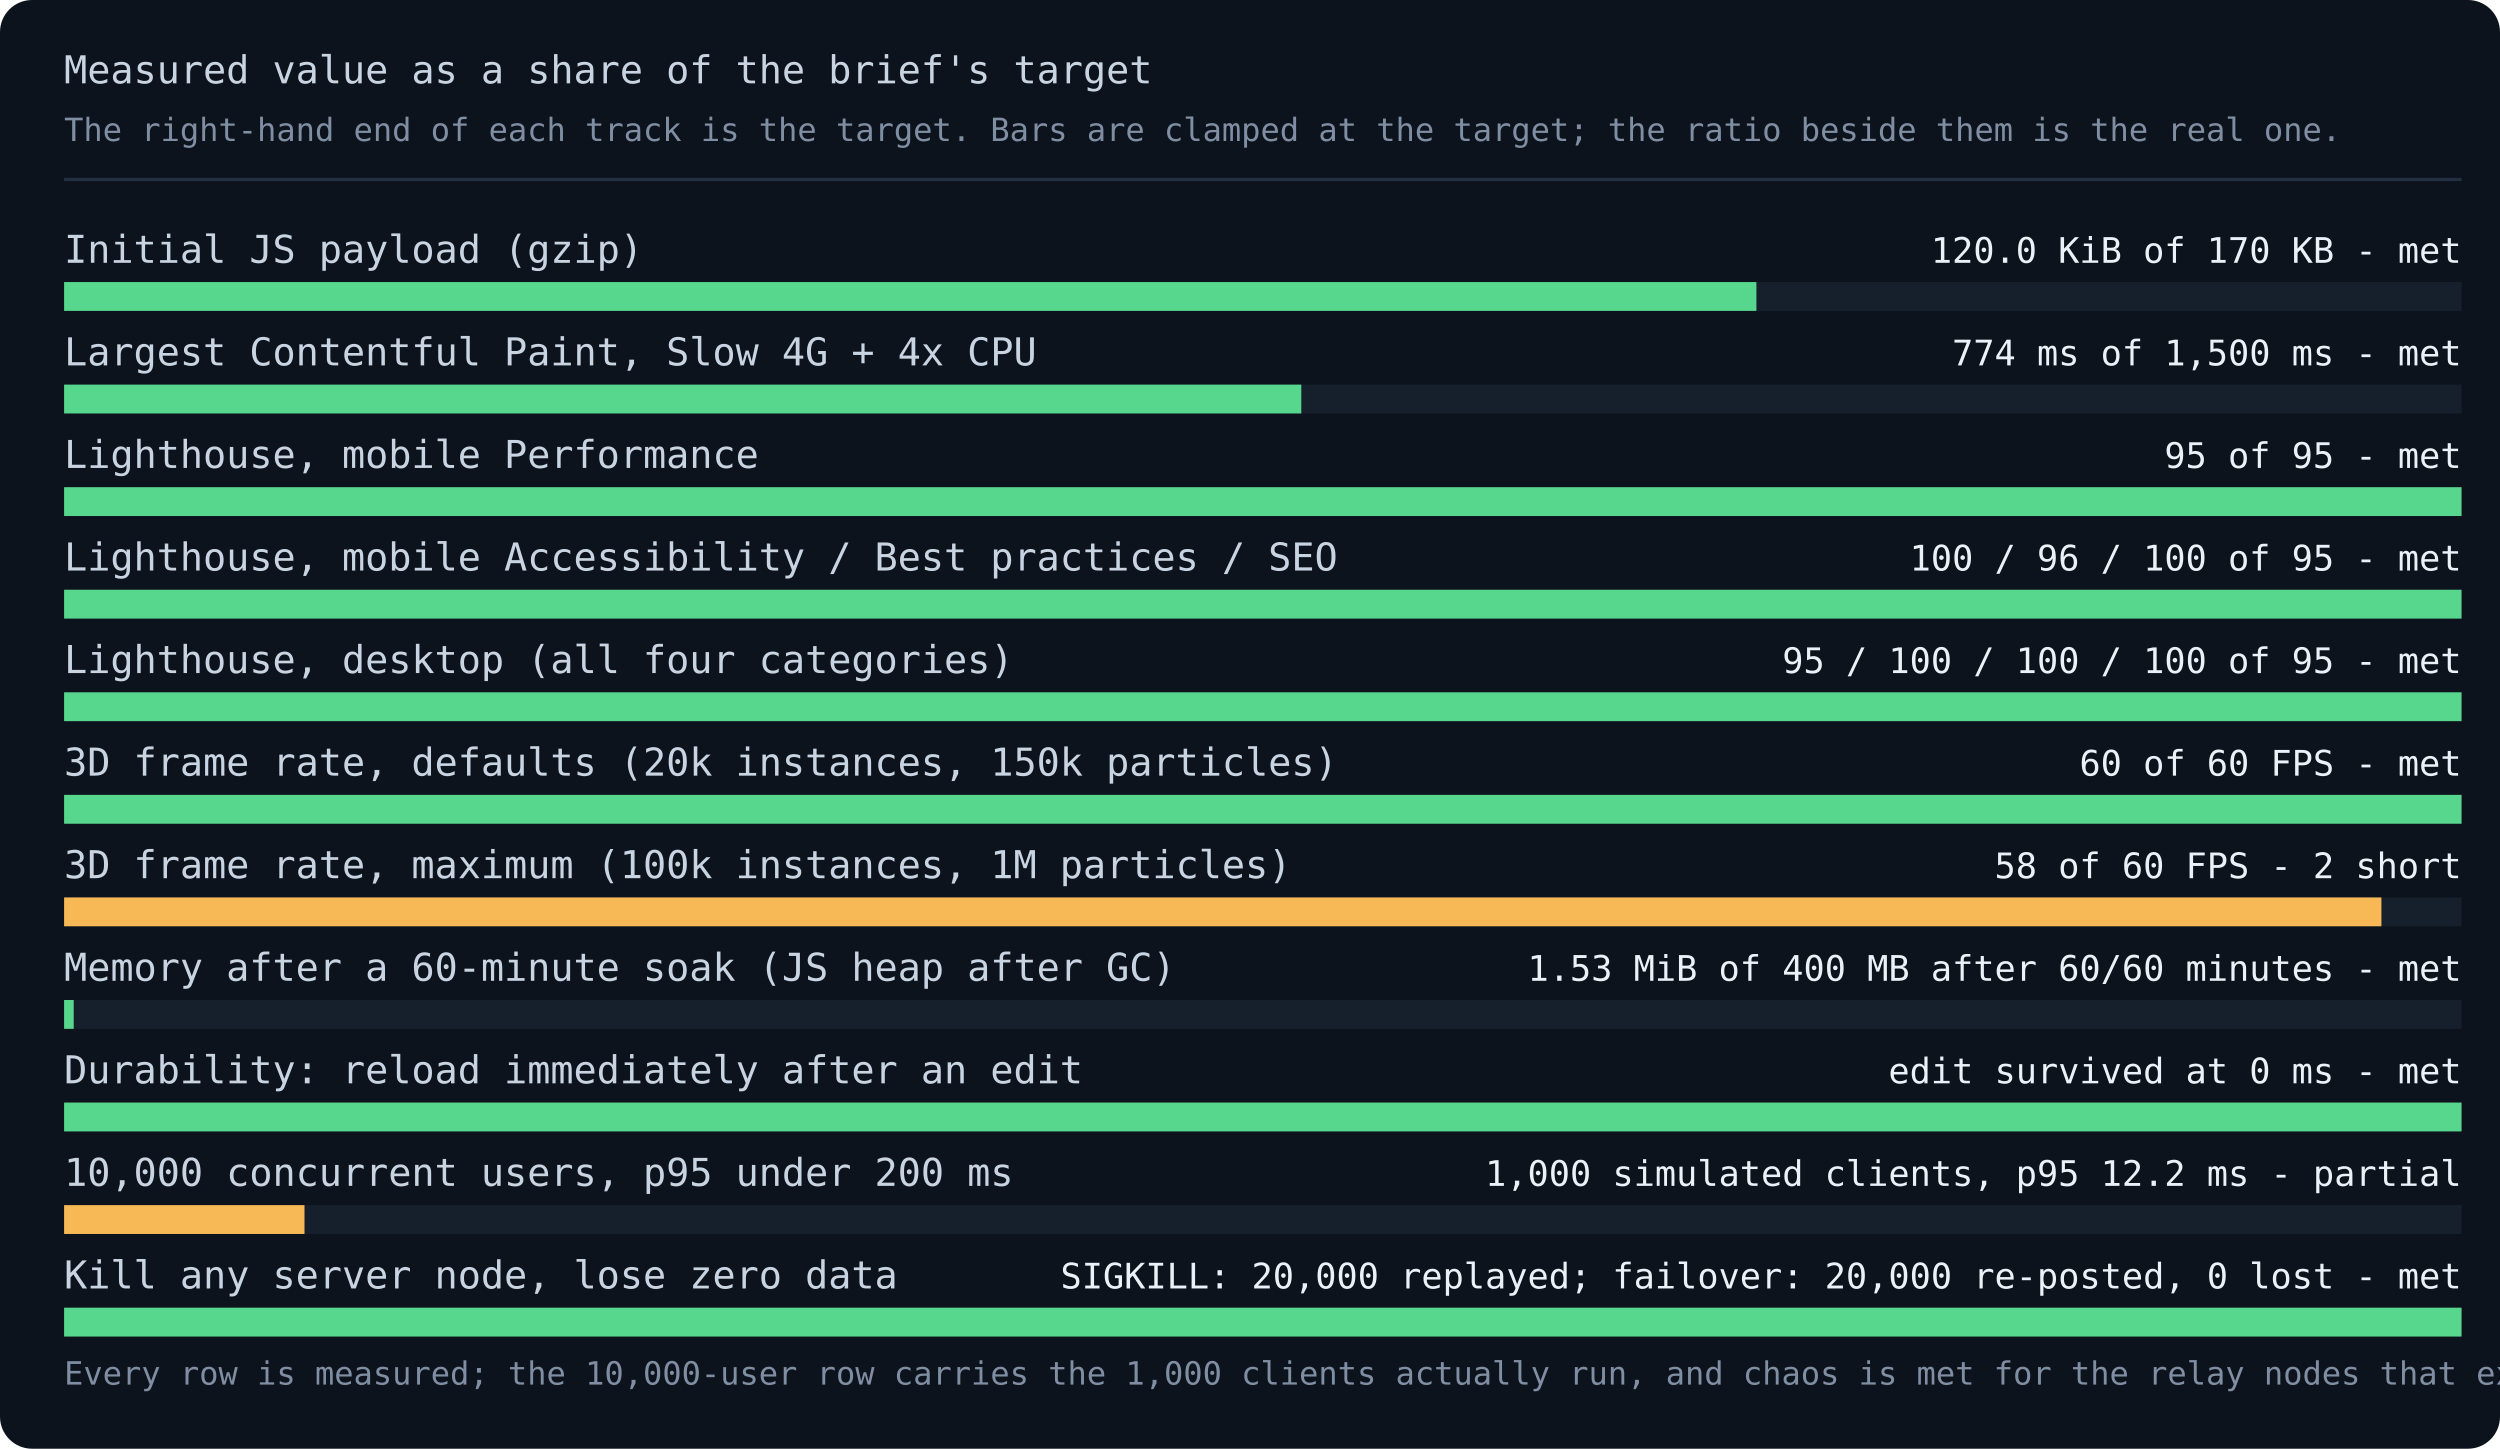
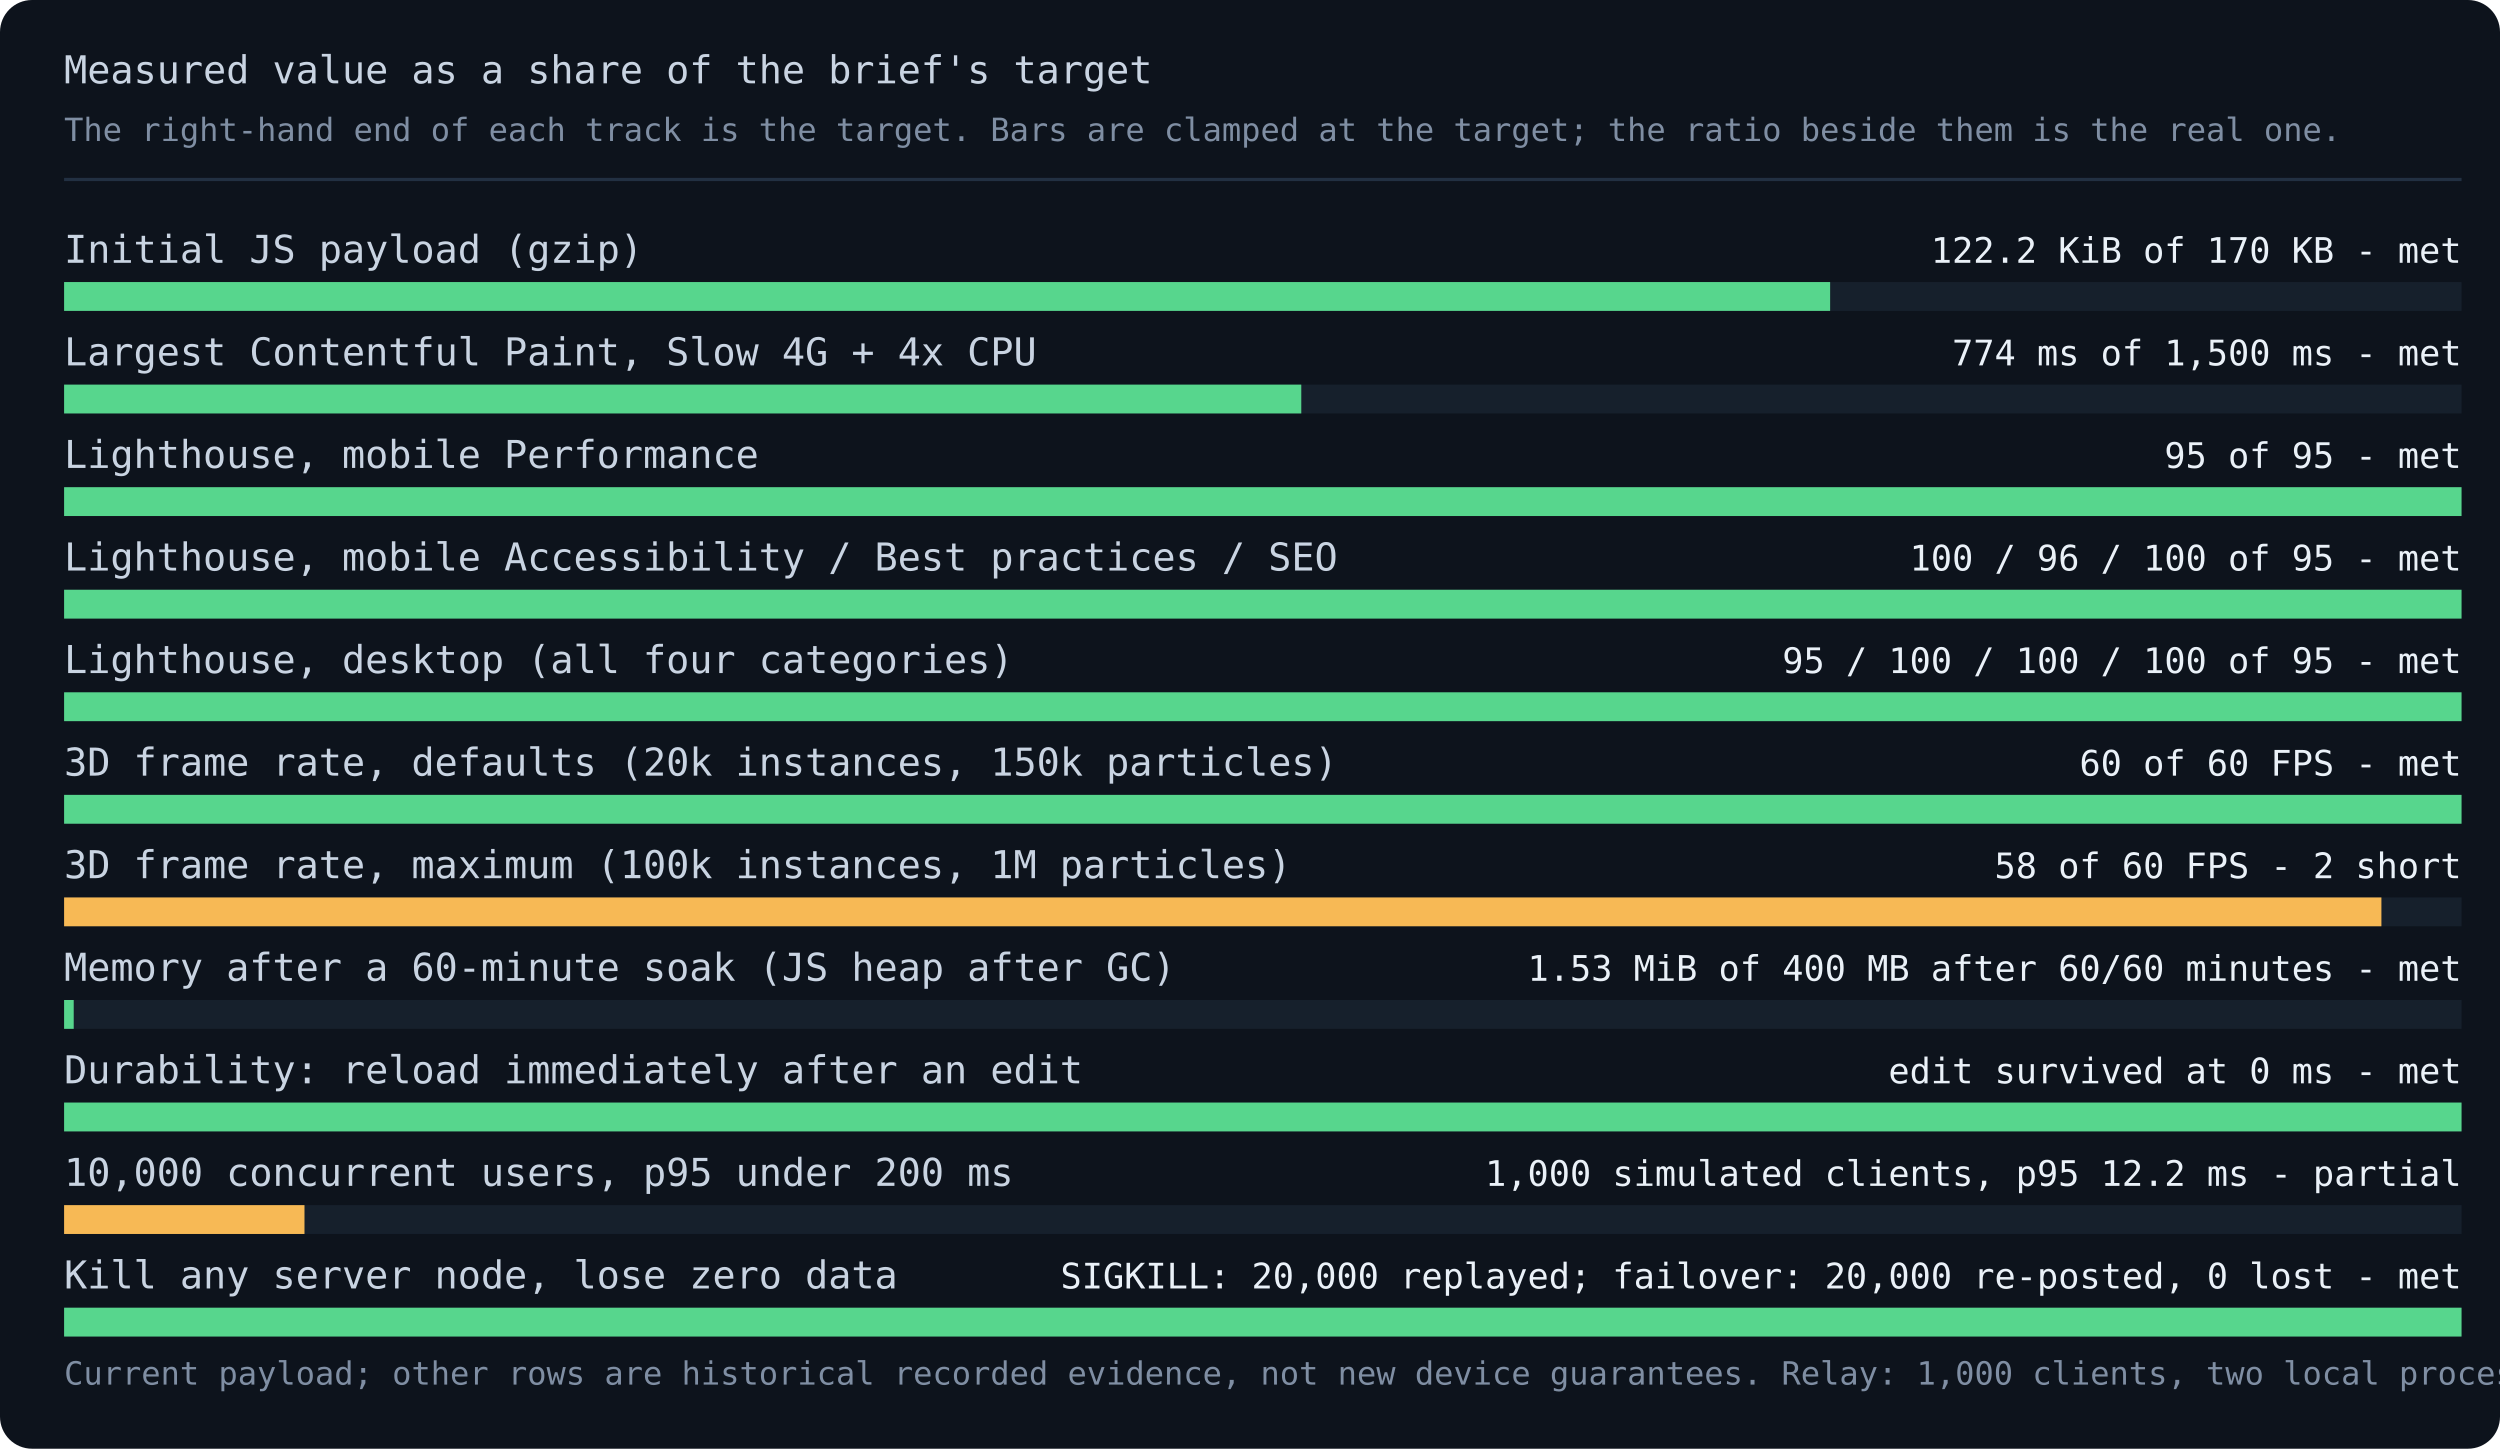
<svg xmlns="http://www.w3.org/2000/svg" viewBox="0 0 780 452" width="780" height="452" role="img" aria-labelledby="title desc">
  <style>
    .bg { fill: #0d131c; }
    .label { fill: #c9d4e2; font: 12px ui-monospace, monospace; }
    .value { fill: #eaf1f8; font: 11px ui-monospace, monospace; }
    .small { fill: #7f8ea3; font: 10px ui-monospace, monospace; }
    .track { fill: #16202c; }
    .met { fill: #57d68d; }
    .unmet { fill: #f7b955; }
    .partial { fill: #f7b955; }
    .unmeasured { fill: #33404f; }
    .none { fill: none; stroke: #4a5b70; stroke-dasharray: 4 3; }
    .axis { stroke: #223042; stroke-width: 1; }
  </style>
  <rect class="bg" x="0" y="0" width="780" height="452" rx="10" />
  <text class="label" x="20" y="26">Measured value as a share of the brief's target</text>
  <text class="small" x="20" y="44">The right-hand end of each track is the target. Bars are clamped at the target; the ratio beside them is the real one.</text>
  <line class="axis" x1="20" y1="56" x2="768" y2="56" />
  <text class="label" x="20" y="82">Initial JS payload (gzip)</text>
-   <text class="value" x="768" y="82" text-anchor="end">120.0 KiB of 170 KB - met</text>
+   <text class="value" x="768" y="82" text-anchor="end">122.2 KiB of 170 KB - met</text>
  <rect class="track" x="20" y="88" width="748" height="9" />
-   <rect class="met" x="20" y="88" width="528" height="9" />
+   <rect class="met" x="20" y="88" width="551" height="9" />
  <text class="label" x="20" y="114">Largest Contentful Paint, Slow 4G + 4x CPU</text>
  <text class="value" x="768" y="114" text-anchor="end">774 ms of 1,500 ms - met</text>
  <rect class="track" x="20" y="120" width="748" height="9" />
  <rect class="met" x="20" y="120" width="386" height="9" />
  <text class="label" x="20" y="146">Lighthouse, mobile Performance</text>
  <text class="value" x="768" y="146" text-anchor="end">95 of 95 - met</text>
  <rect class="track" x="20" y="152" width="748" height="9" />
  <rect class="met" x="20" y="152" width="748" height="9" />
  <text class="label" x="20" y="178">Lighthouse, mobile Accessibility / Best practices / SEO</text>
  <text class="value" x="768" y="178" text-anchor="end">100 / 96 / 100 of 95 - met</text>
  <rect class="track" x="20" y="184" width="748" height="9" />
  <rect class="met" x="20" y="184" width="748" height="9" />
  <text class="label" x="20" y="210">Lighthouse, desktop (all four categories)</text>
  <text class="value" x="768" y="210" text-anchor="end">95 / 100 / 100 / 100 of 95 - met</text>
  <rect class="track" x="20" y="216" width="748" height="9" />
  <rect class="met" x="20" y="216" width="748" height="9" />
  <text class="label" x="20" y="242">3D frame rate, defaults (20k instances, 150k particles)</text>
  <text class="value" x="768" y="242" text-anchor="end">60 of 60 FPS - met</text>
  <rect class="track" x="20" y="248" width="748" height="9" />
  <rect class="met" x="20" y="248" width="748" height="9" />
  <text class="label" x="20" y="274">3D frame rate, maximum (100k instances, 1M particles)</text>
  <text class="value" x="768" y="274" text-anchor="end">58 of 60 FPS - 2 short</text>
  <rect class="track" x="20" y="280" width="748" height="9" />
  <rect class="unmet" x="20" y="280" width="723" height="9" />
  <text class="label" x="20" y="306">Memory after a 60-minute soak (JS heap after GC)</text>
  <text class="value" x="768" y="306" text-anchor="end">1.53 MiB of 400 MB after 60/60 minutes - met</text>
  <rect class="track" x="20" y="312" width="748" height="9" />
  <rect class="met" x="20" y="312" width="3" height="9" />
  <text class="label" x="20" y="338">Durability: reload immediately after an edit</text>
  <text class="value" x="768" y="338" text-anchor="end">edit survived at 0 ms - met</text>
  <rect class="track" x="20" y="344" width="748" height="9" />
  <rect class="met" x="20" y="344" width="748" height="9" />
  <text class="label" x="20" y="370">10,000 concurrent users, p95 under 200 ms</text>
  <text class="value" x="768" y="370" text-anchor="end">1,000 simulated clients, p95 12.2 ms - partial</text>
  <rect class="track" x="20" y="376" width="748" height="9" />
  <rect class="partial" x="20" y="376" width="75" height="9" />
  <text class="label" x="20" y="402">Kill any server node, lose zero data</text>
  <text class="value" x="768" y="402" text-anchor="end">SIGKILL: 20,000 replayed; failover: 20,000 re-posted, 0 lost - met</text>
  <rect class="track" x="20" y="408" width="748" height="9" />
  <rect class="met" x="20" y="408" width="748" height="9" />
-   <text class="small" x="20" y="432">Every row is measured; the 10,000-user row carries the 1,000 clients actually run, and chaos is met for the relay nodes that exist - a kill-and-restart and a kill-and-hand-over, two processes on one laptop, not a fleet. Every evidence file is named in LOAD_CHAOS.md.</text>
+   <text class="small" x="20" y="432">Current payload; other rows are historical recorded evidence, not new device guarantees. Relay: 1,000 clients, two local processes, not a fleet. See LOAD_CHAOS.md.</text>
</svg>
